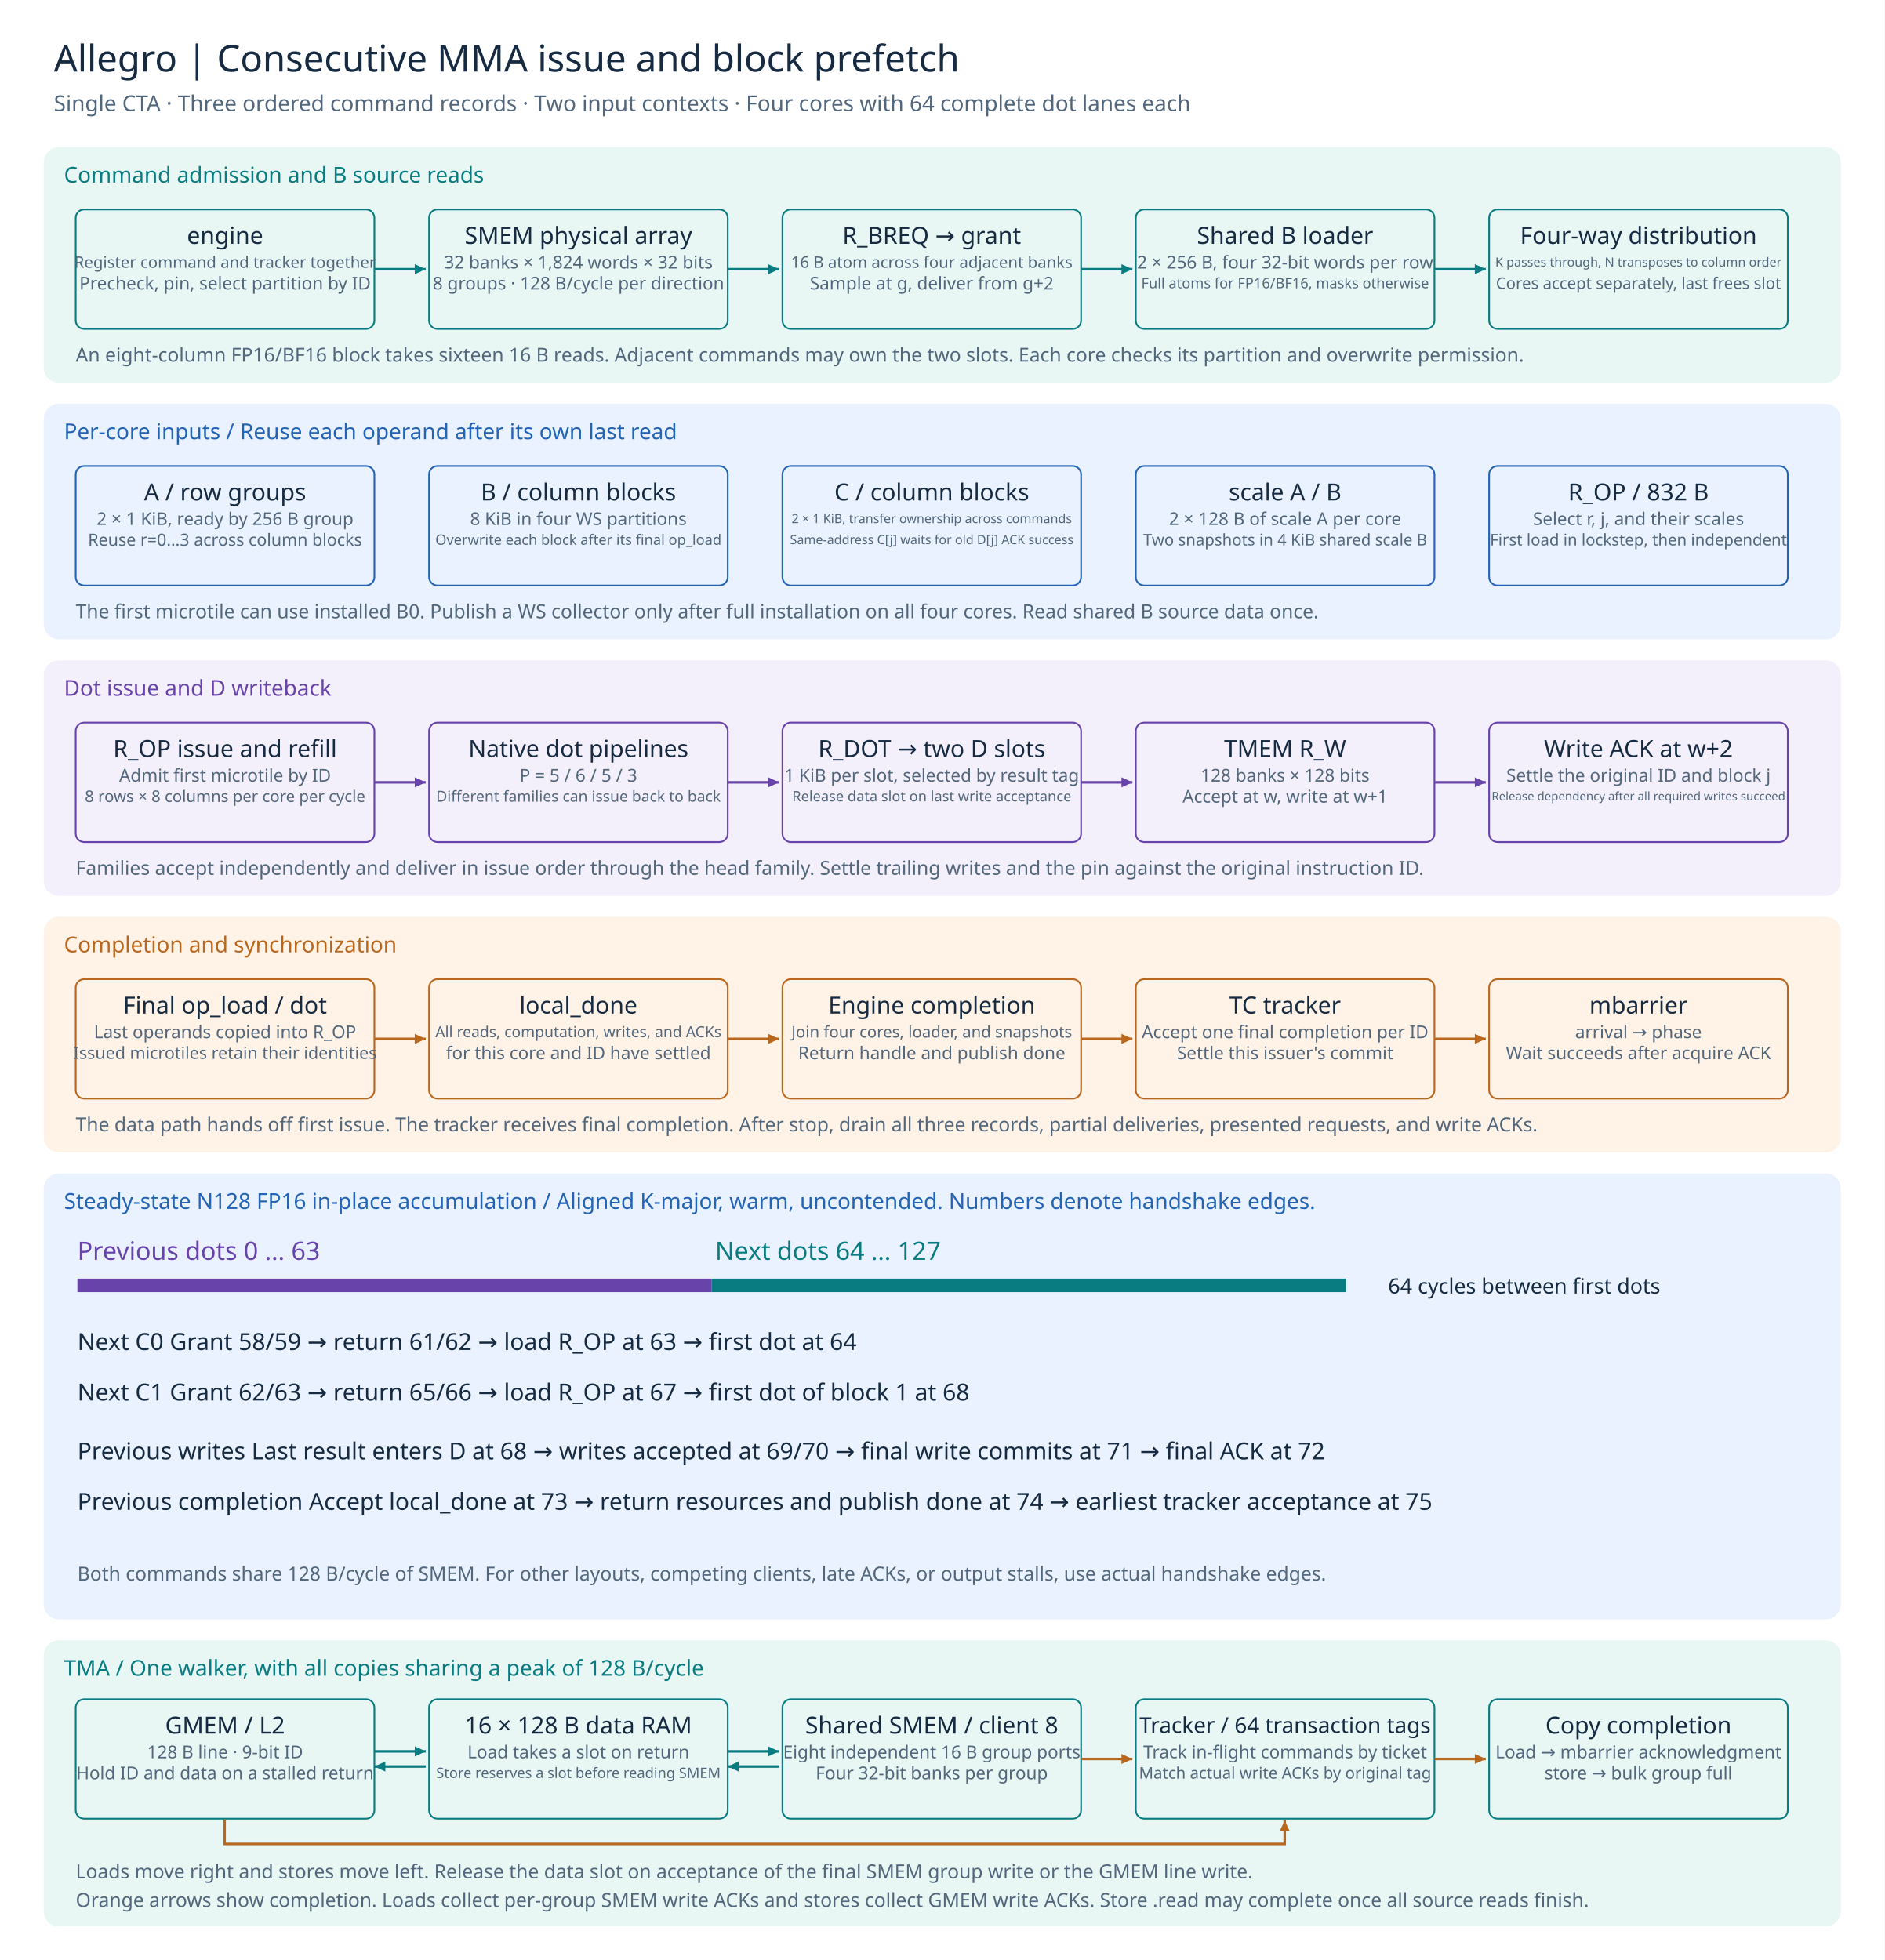
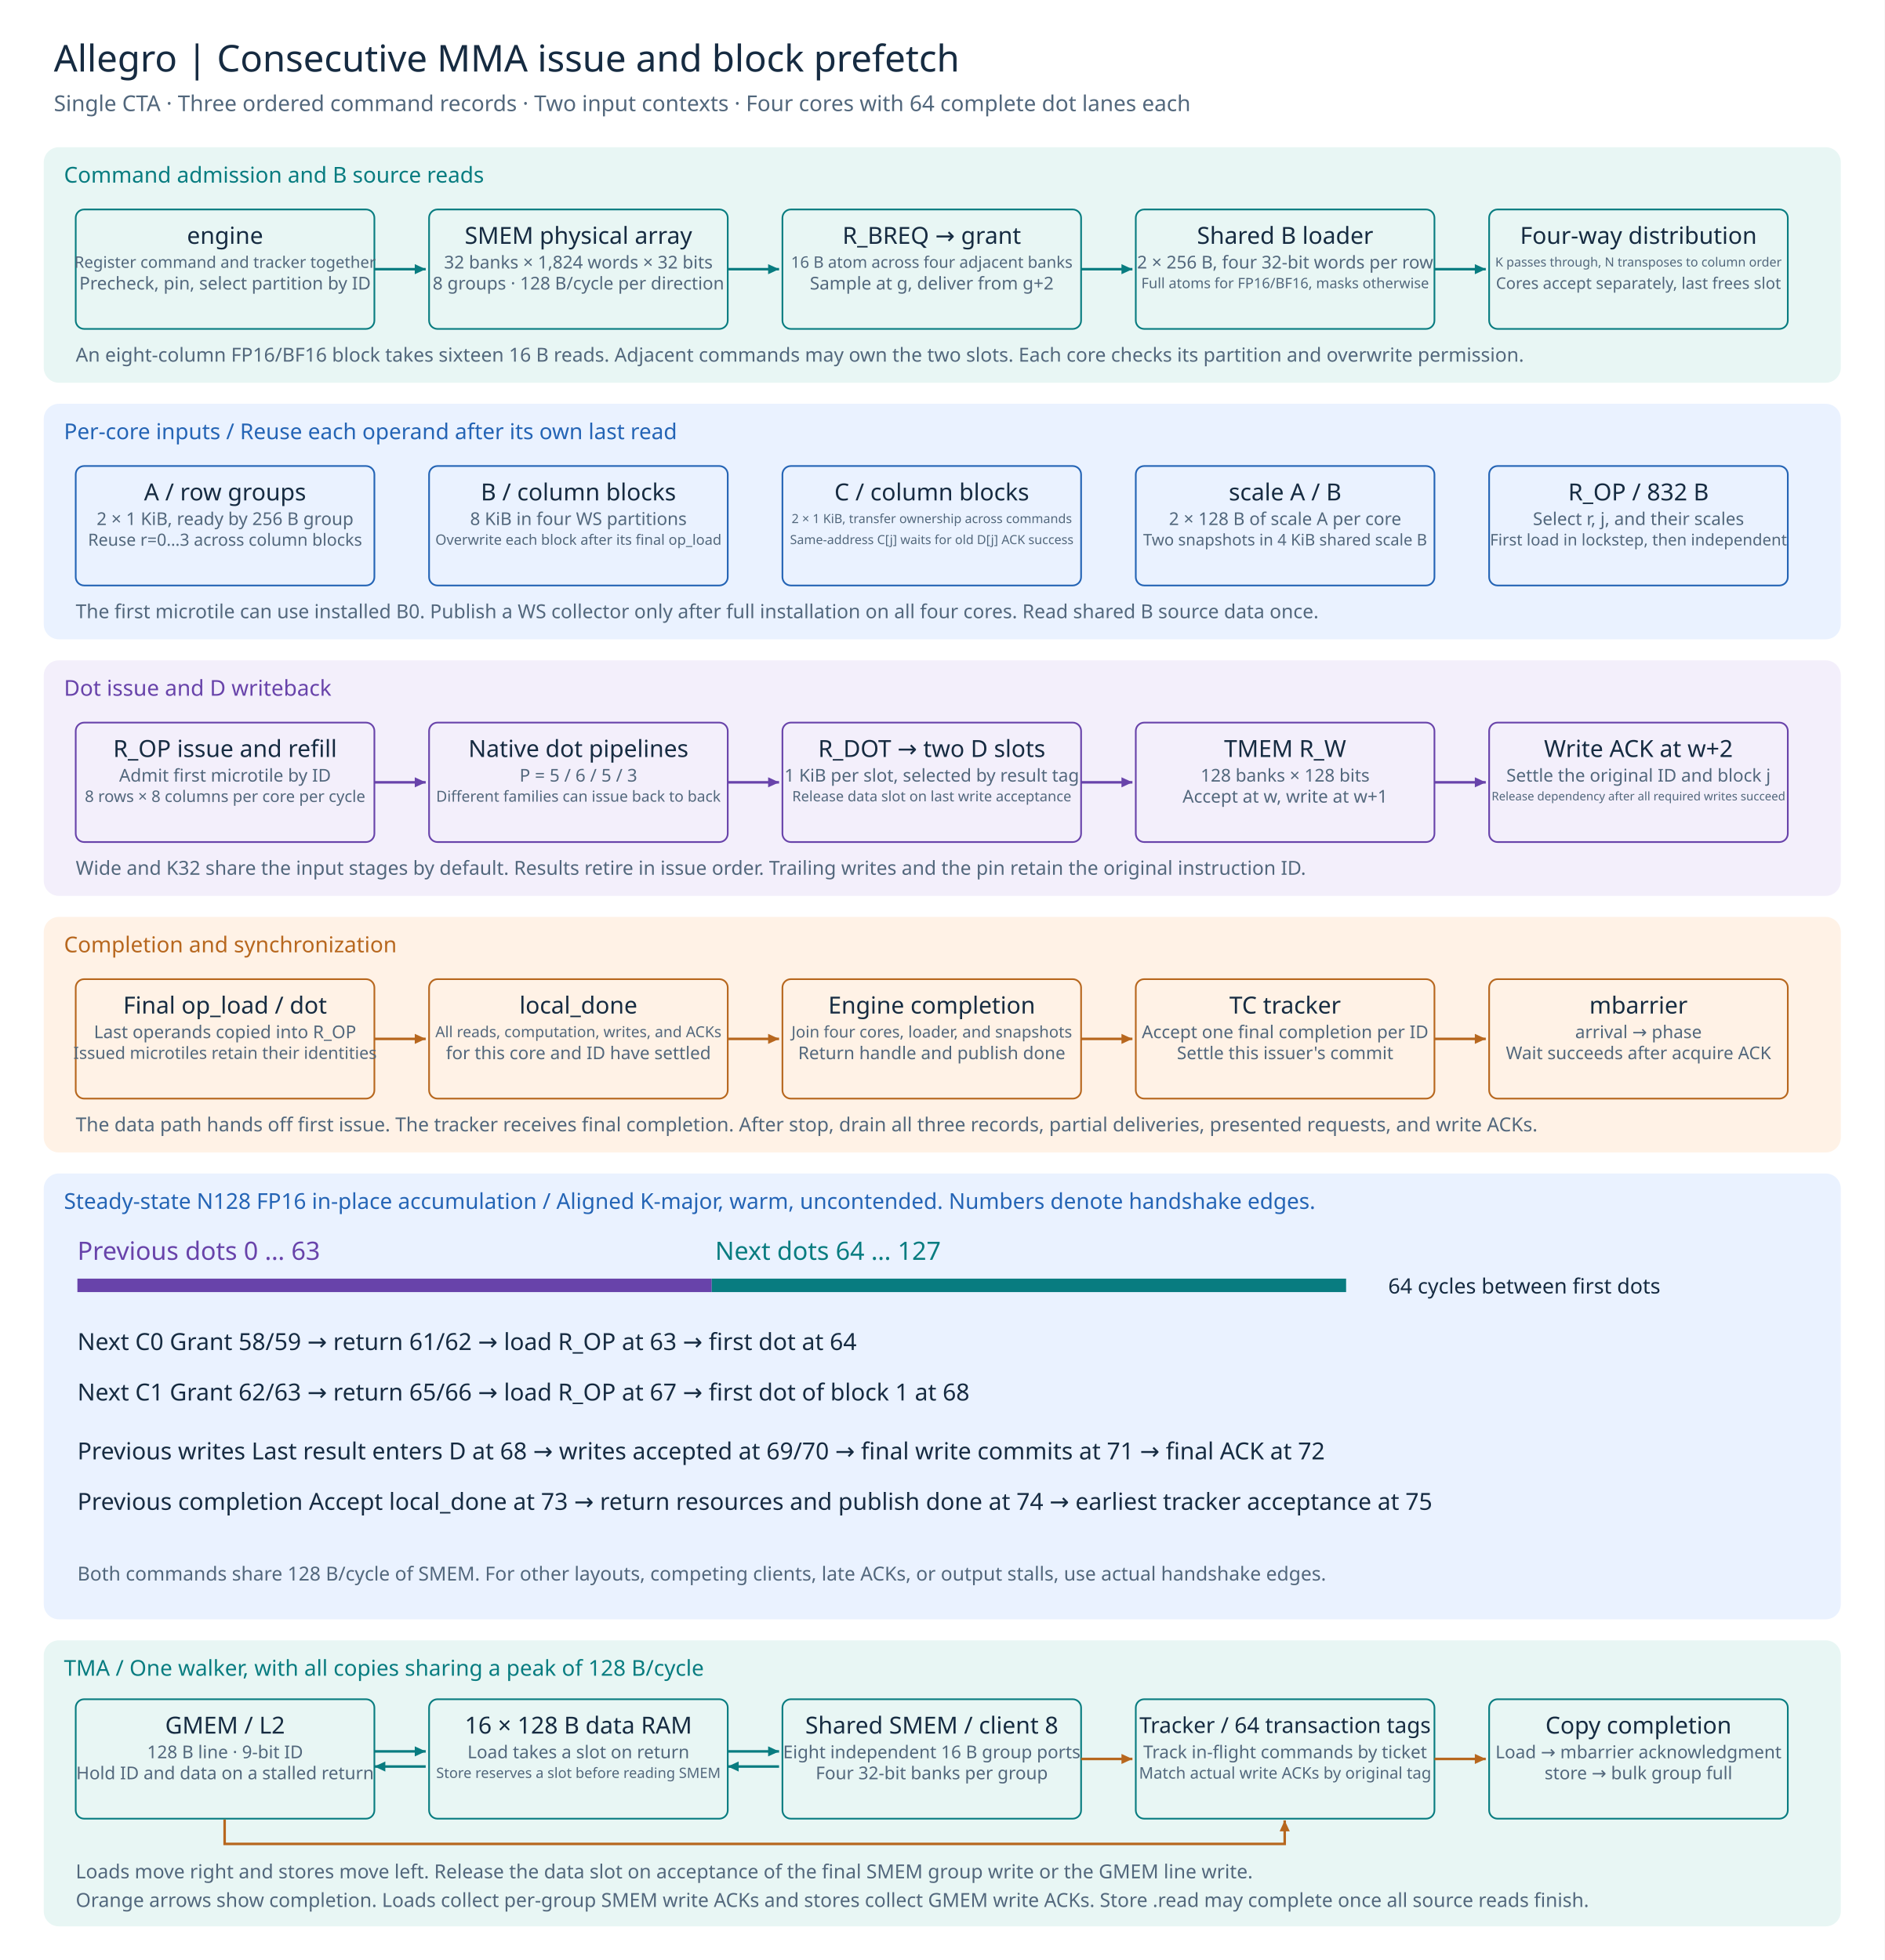
<svg xmlns="http://www.w3.org/2000/svg" width="2240" height="2330" viewBox="0 0 2240 2330">
  <rect width="100%" height="100%" fill="white" />
  <text x="64" y="68" font-size="44" fill="#162b41" text-anchor="start" dominant-baseline="central" font-family="Arial Unicode MS,Hiragino Sans GB,sans-serif">Allegro  |  Consecutive MMA issue and block prefetch</text>
  <text x="64" y="122" font-size="26" fill="#52677c" text-anchor="start" dominant-baseline="central" font-family="Arial Unicode MS,Hiragino Sans GB,sans-serif">Single CTA · Three ordered command records · Two input contexts · Four cores with 64 complete dot lanes each</text>
  <rect x="52" y="175" width="2136" height="280" rx="18" fill="#e8f6f4" />
  <text x="76" y="207" font-size="26" fill="#087c80" text-anchor="start" dominant-baseline="central" font-family="Arial Unicode MS,Hiragino Sans GB,sans-serif">Command admission and B source reads</text>
  <rect x="90" y="249" width="355" height="142" rx="10" fill="#e8f6f4" stroke="#087c80" stroke-width="2" />
  <text x="267.5" y="279" font-size="28" fill="#162b41" text-anchor="middle" dominant-baseline="central" font-family="Arial Unicode MS,Hiragino Sans GB,sans-serif">engine</text>
  <text x="267.5" y="311" font-size="19" fill="#52677c" text-anchor="middle" dominant-baseline="central" font-family="Arial Unicode MS,Hiragino Sans GB,sans-serif">Register command and tracker together</text>
  <text x="267.5" y="336" font-size="21" fill="#52677c" text-anchor="middle" dominant-baseline="central" font-family="Arial Unicode MS,Hiragino Sans GB,sans-serif">Precheck, pin, select partition by ID</text>
  <rect x="510" y="249" width="355" height="142" rx="10" fill="#e8f6f4" stroke="#087c80" stroke-width="2" />
  <text x="687.5" y="279" font-size="28" fill="#162b41" text-anchor="middle" dominant-baseline="central" font-family="Arial Unicode MS,Hiragino Sans GB,sans-serif">SMEM physical array</text>
  <text x="687.5" y="311" font-size="21" fill="#52677c" text-anchor="middle" dominant-baseline="central" font-family="Arial Unicode MS,Hiragino Sans GB,sans-serif">32 banks × 1,824 words × 32 bits</text>
  <text x="687.5" y="336" font-size="21" fill="#52677c" text-anchor="middle" dominant-baseline="central" font-family="Arial Unicode MS,Hiragino Sans GB,sans-serif">8 groups · 128 B/cycle per direction</text>
  <polyline points="445,320 506,320" fill="none" stroke="#087c80" stroke-width="3" />
  <polygon points="506,320 493.0,314.0 493.0,326.0" fill="#087c80" />
  <rect x="930" y="249" width="355" height="142" rx="10" fill="#e8f6f4" stroke="#087c80" stroke-width="2" />
  <text x="1107.5" y="279" font-size="28" fill="#162b41" text-anchor="middle" dominant-baseline="central" font-family="Arial Unicode MS,Hiragino Sans GB,sans-serif">R_BREQ → grant</text>
  <text x="1107.5" y="311" font-size="19" fill="#52677c" text-anchor="middle" dominant-baseline="central" font-family="Arial Unicode MS,Hiragino Sans GB,sans-serif">16 B atom across four adjacent banks</text>
  <text x="1107.5" y="336" font-size="21" fill="#52677c" text-anchor="middle" dominant-baseline="central" font-family="Arial Unicode MS,Hiragino Sans GB,sans-serif">Sample at g, deliver from g+2</text>
  <polyline points="865,320 926,320" fill="none" stroke="#087c80" stroke-width="3" />
  <polygon points="926,320 913.0,314.0 913.0,326.0" fill="#087c80" />
  <rect x="1350" y="249" width="355" height="142" rx="10" fill="#e8f6f4" stroke="#087c80" stroke-width="2" />
  <text x="1527.5" y="279" font-size="28" fill="#162b41" text-anchor="middle" dominant-baseline="central" font-family="Arial Unicode MS,Hiragino Sans GB,sans-serif">Shared B loader</text>
  <text x="1527.5" y="311" font-size="21" fill="#52677c" text-anchor="middle" dominant-baseline="central" font-family="Arial Unicode MS,Hiragino Sans GB,sans-serif">2 × 256 B, four 32-bit words per row</text>
  <text x="1527.5" y="336" font-size="17" fill="#52677c" text-anchor="middle" dominant-baseline="central" font-family="Arial Unicode MS,Hiragino Sans GB,sans-serif">Full atoms for FP16/BF16, masks otherwise</text>
  <polyline points="1285,320 1346,320" fill="none" stroke="#087c80" stroke-width="3" />
  <polygon points="1346,320 1333.0,314.0 1333.0,326.0" fill="#087c80" />
  <rect x="1770" y="249" width="355" height="142" rx="10" fill="#e8f6f4" stroke="#087c80" stroke-width="2" />
  <text x="1947.5" y="279" font-size="28" fill="#162b41" text-anchor="middle" dominant-baseline="central" font-family="Arial Unicode MS,Hiragino Sans GB,sans-serif">Four-way distribution</text>
  <text x="1947.5" y="311" font-size="15" fill="#52677c" text-anchor="middle" dominant-baseline="central" font-family="Arial Unicode MS,Hiragino Sans GB,sans-serif">K passes through, N transposes to column order</text>
  <text x="1947.5" y="336" font-size="19" fill="#52677c" text-anchor="middle" dominant-baseline="central" font-family="Arial Unicode MS,Hiragino Sans GB,sans-serif">Cores accept separately, last frees slot</text>
  <polyline points="1705,320 1766,320" fill="none" stroke="#087c80" stroke-width="3" />
  <polygon points="1766,320 1753.0,314.0 1753.0,326.0" fill="#087c80" />
  <text x="90" y="421" font-size="23" fill="#52677c" text-anchor="start" dominant-baseline="central" font-family="Arial Unicode MS,Hiragino Sans GB,sans-serif">An eight-column FP16/BF16 block takes sixteen 16 B reads. Adjacent commands may own the two slots. Each core checks its partition and overwrite permission.</text>
  <rect x="52" y="480" width="2136" height="280" rx="18" fill="#eaf2ff" />
  <text x="76" y="512" font-size="26" fill="#2464b5" text-anchor="start" dominant-baseline="central" font-family="Arial Unicode MS,Hiragino Sans GB,sans-serif">Per-core inputs  /  Reuse each operand after its own last read</text>
  <rect x="90" y="554" width="355" height="142" rx="10" fill="#eaf2ff" stroke="#2464b5" stroke-width="2" />
  <text x="267.5" y="584" font-size="28" fill="#162b41" text-anchor="middle" dominant-baseline="central" font-family="Arial Unicode MS,Hiragino Sans GB,sans-serif">A  /  row groups</text>
  <text x="267.5" y="616" font-size="21" fill="#52677c" text-anchor="middle" dominant-baseline="central" font-family="Arial Unicode MS,Hiragino Sans GB,sans-serif">2 × 1 KiB, ready by 256 B group</text>
  <text x="267.5" y="641" font-size="20" fill="#52677c" text-anchor="middle" dominant-baseline="central" font-family="Arial Unicode MS,Hiragino Sans GB,sans-serif">Reuse r=0…3 across column blocks</text>
  <rect x="510" y="554" width="355" height="142" rx="10" fill="#eaf2ff" stroke="#2464b5" stroke-width="2" />
  <text x="687.5" y="584" font-size="28" fill="#162b41" text-anchor="middle" dominant-baseline="central" font-family="Arial Unicode MS,Hiragino Sans GB,sans-serif">B  /  column blocks</text>
  <text x="687.5" y="616" font-size="21" fill="#52677c" text-anchor="middle" dominant-baseline="central" font-family="Arial Unicode MS,Hiragino Sans GB,sans-serif">8 KiB in four WS partitions</text>
  <text x="687.5" y="641" font-size="17" fill="#52677c" text-anchor="middle" dominant-baseline="central" font-family="Arial Unicode MS,Hiragino Sans GB,sans-serif">Overwrite each block after its final op_load</text>
  <rect x="930" y="554" width="355" height="142" rx="10" fill="#eaf2ff" stroke="#2464b5" stroke-width="2" />
  <text x="1107.5" y="584" font-size="28" fill="#162b41" text-anchor="middle" dominant-baseline="central" font-family="Arial Unicode MS,Hiragino Sans GB,sans-serif">C  /  column blocks</text>
  <text x="1107.5" y="616" font-size="15" fill="#52677c" text-anchor="middle" dominant-baseline="central" font-family="Arial Unicode MS,Hiragino Sans GB,sans-serif">2 × 1 KiB, transfer ownership across commands</text>
  <text x="1107.5" y="641" font-size="15" fill="#52677c" text-anchor="middle" dominant-baseline="central" font-family="Arial Unicode MS,Hiragino Sans GB,sans-serif">Same-address C[j] waits for old D[j] ACK success</text>
  <rect x="1350" y="554" width="355" height="142" rx="10" fill="#eaf2ff" stroke="#2464b5" stroke-width="2" />
  <text x="1527.5" y="584" font-size="28" fill="#162b41" text-anchor="middle" dominant-baseline="central" font-family="Arial Unicode MS,Hiragino Sans GB,sans-serif">scale A / B</text>
  <text x="1527.5" y="616" font-size="21" fill="#52677c" text-anchor="middle" dominant-baseline="central" font-family="Arial Unicode MS,Hiragino Sans GB,sans-serif">2 × 128 B of scale A per core</text>
  <text x="1527.5" y="641" font-size="19" fill="#52677c" text-anchor="middle" dominant-baseline="central" font-family="Arial Unicode MS,Hiragino Sans GB,sans-serif">Two snapshots in 4 KiB shared scale B</text>
  <rect x="1770" y="554" width="355" height="142" rx="10" fill="#eaf2ff" stroke="#2464b5" stroke-width="2" />
  <text x="1947.5" y="584" font-size="28" fill="#162b41" text-anchor="middle" dominant-baseline="central" font-family="Arial Unicode MS,Hiragino Sans GB,sans-serif">R_OP  /  832 B</text>
  <text x="1947.5" y="616" font-size="21" fill="#52677c" text-anchor="middle" dominant-baseline="central" font-family="Arial Unicode MS,Hiragino Sans GB,sans-serif">Select r, j, and their scales</text>
  <text x="1947.5" y="641" font-size="19" fill="#52677c" text-anchor="middle" dominant-baseline="central" font-family="Arial Unicode MS,Hiragino Sans GB,sans-serif">First load in lockstep, then independent</text>
  <text x="90" y="726" font-size="23" fill="#52677c" text-anchor="start" dominant-baseline="central" font-family="Arial Unicode MS,Hiragino Sans GB,sans-serif">The first microtile can use installed B0. Publish a WS collector only after full installation on all four cores. Read shared B source data once.</text>
  <rect x="52" y="785" width="2136" height="280" rx="18" fill="#f3effb" />
  <text x="76" y="817" font-size="26" fill="#6843aa" text-anchor="start" dominant-baseline="central" font-family="Arial Unicode MS,Hiragino Sans GB,sans-serif">Dot issue and D writeback</text>
  <rect x="90" y="859" width="355" height="142" rx="10" fill="#f3effb" stroke="#6843aa" stroke-width="2" />
  <text x="267.5" y="889" font-size="28" fill="#162b41" text-anchor="middle" dominant-baseline="central" font-family="Arial Unicode MS,Hiragino Sans GB,sans-serif">R_OP issue and refill</text>
  <text x="267.5" y="921" font-size="21" fill="#52677c" text-anchor="middle" dominant-baseline="central" font-family="Arial Unicode MS,Hiragino Sans GB,sans-serif">Admit first microtile by ID</text>
  <text x="267.5" y="946" font-size="19" fill="#52677c" text-anchor="middle" dominant-baseline="central" font-family="Arial Unicode MS,Hiragino Sans GB,sans-serif">8 rows × 8 columns per core per cycle</text>
  <rect x="510" y="859" width="355" height="142" rx="10" fill="#f3effb" stroke="#6843aa" stroke-width="2" />
  <text x="687.5" y="889" font-size="28" fill="#162b41" text-anchor="middle" dominant-baseline="central" font-family="Arial Unicode MS,Hiragino Sans GB,sans-serif">Native dot pipelines</text>
  <text x="687.5" y="921" font-size="21" fill="#52677c" text-anchor="middle" dominant-baseline="central" font-family="Arial Unicode MS,Hiragino Sans GB,sans-serif">P = 5 / 6 / 5 / 3</text>
  <text x="687.5" y="946" font-size="18" fill="#52677c" text-anchor="middle" dominant-baseline="central" font-family="Arial Unicode MS,Hiragino Sans GB,sans-serif">Different families can issue back to back</text>
  <polyline points="445,930 506,930" fill="none" stroke="#6843aa" stroke-width="3" />
  <polygon points="506,930 493.0,924.0 493.0,936.0" fill="#6843aa" />
  <rect x="930" y="859" width="355" height="142" rx="10" fill="#f3effb" stroke="#6843aa" stroke-width="2" />
  <text x="1107.5" y="889" font-size="28" fill="#162b41" text-anchor="middle" dominant-baseline="central" font-family="Arial Unicode MS,Hiragino Sans GB,sans-serif">R_DOT → two D slots</text>
  <text x="1107.5" y="921" font-size="21" fill="#52677c" text-anchor="middle" dominant-baseline="central" font-family="Arial Unicode MS,Hiragino Sans GB,sans-serif">1 KiB per slot, selected by result tag</text>
  <text x="1107.5" y="946" font-size="17" fill="#52677c" text-anchor="middle" dominant-baseline="central" font-family="Arial Unicode MS,Hiragino Sans GB,sans-serif">Release data slot on last write acceptance</text>
  <polyline points="865,930 926,930" fill="none" stroke="#6843aa" stroke-width="3" />
  <polygon points="926,930 913.0,924.0 913.0,936.0" fill="#6843aa" />
  <rect x="1350" y="859" width="355" height="142" rx="10" fill="#f3effb" stroke="#6843aa" stroke-width="2" />
  <text x="1527.5" y="889" font-size="28" fill="#162b41" text-anchor="middle" dominant-baseline="central" font-family="Arial Unicode MS,Hiragino Sans GB,sans-serif">TMEM R_W</text>
  <text x="1527.5" y="921" font-size="21" fill="#52677c" text-anchor="middle" dominant-baseline="central" font-family="Arial Unicode MS,Hiragino Sans GB,sans-serif">128 banks × 128 bits</text>
  <text x="1527.5" y="946" font-size="21" fill="#52677c" text-anchor="middle" dominant-baseline="central" font-family="Arial Unicode MS,Hiragino Sans GB,sans-serif">Accept at w, write at w+1</text>
  <polyline points="1285,930 1346,930" fill="none" stroke="#6843aa" stroke-width="3" />
  <polygon points="1346,930 1333.0,924.0 1333.0,936.0" fill="#6843aa" />
  <rect x="1770" y="859" width="355" height="142" rx="10" fill="#f3effb" stroke="#6843aa" stroke-width="2" />
  <text x="1947.5" y="889" font-size="28" fill="#162b41" text-anchor="middle" dominant-baseline="central" font-family="Arial Unicode MS,Hiragino Sans GB,sans-serif">Write ACK at w+2</text>
  <text x="1947.5" y="921" font-size="21" fill="#52677c" text-anchor="middle" dominant-baseline="central" font-family="Arial Unicode MS,Hiragino Sans GB,sans-serif">Settle the original ID and block j</text>
  <text x="1947.5" y="946" font-size="14" fill="#52677c" text-anchor="middle" dominant-baseline="central" font-family="Arial Unicode MS,Hiragino Sans GB,sans-serif">Release dependency after all required writes succeed</text>
  <polyline points="1705,930 1766,930" fill="none" stroke="#6843aa" stroke-width="3" />
  <polygon points="1766,930 1753.0,924.0 1753.0,936.0" fill="#6843aa" />
-   <text x="90" y="1031" font-size="23" fill="#52677c" text-anchor="start" dominant-baseline="central" font-family="Arial Unicode MS,Hiragino Sans GB,sans-serif">Families accept independently and deliver in issue order through the head family. Settle trailing writes and the pin against the original instruction ID.</text>
+   <text x="90" y="1031" font-size="23" fill="#52677c" text-anchor="start" dominant-baseline="central" font-family="Arial Unicode MS,Hiragino Sans GB,sans-serif">Wide and K32 share the input stages by default. Results retire in issue order. Trailing writes and the pin retain the original instruction ID.</text>
  <rect x="52" y="1090" width="2136" height="280" rx="18" fill="#fff2e6" />
  <text x="76" y="1122" font-size="26" fill="#b7671e" text-anchor="start" dominant-baseline="central" font-family="Arial Unicode MS,Hiragino Sans GB,sans-serif">Completion and synchronization</text>
  <rect x="90" y="1164" width="355" height="142" rx="10" fill="#fff2e6" stroke="#b7671e" stroke-width="2" />
  <text x="267.5" y="1194" font-size="28" fill="#162b41" text-anchor="middle" dominant-baseline="central" font-family="Arial Unicode MS,Hiragino Sans GB,sans-serif">Final op_load / dot</text>
  <text x="267.5" y="1226" font-size="21" fill="#52677c" text-anchor="middle" dominant-baseline="central" font-family="Arial Unicode MS,Hiragino Sans GB,sans-serif">Last operands copied into R_OP</text>
  <text x="267.5" y="1251" font-size="20" fill="#52677c" text-anchor="middle" dominant-baseline="central" font-family="Arial Unicode MS,Hiragino Sans GB,sans-serif">Issued microtiles retain their identities</text>
  <rect x="510" y="1164" width="355" height="142" rx="10" fill="#fff2e6" stroke="#b7671e" stroke-width="2" />
  <text x="687.5" y="1194" font-size="28" fill="#162b41" text-anchor="middle" dominant-baseline="central" font-family="Arial Unicode MS,Hiragino Sans GB,sans-serif">local_done</text>
  <text x="687.5" y="1226" font-size="18" fill="#52677c" text-anchor="middle" dominant-baseline="central" font-family="Arial Unicode MS,Hiragino Sans GB,sans-serif">All reads, computation, writes, and ACKs</text>
  <text x="687.5" y="1251" font-size="21" fill="#52677c" text-anchor="middle" dominant-baseline="central" font-family="Arial Unicode MS,Hiragino Sans GB,sans-serif">for this core and ID have settled</text>
  <polyline points="445,1235 506,1235" fill="none" stroke="#b7671e" stroke-width="3" />
  <polygon points="506,1235 493.0,1229.0 493.0,1241.0" fill="#b7671e" />
  <rect x="930" y="1164" width="355" height="142" rx="10" fill="#fff2e6" stroke="#b7671e" stroke-width="2" />
  <text x="1107.5" y="1194" font-size="28" fill="#162b41" text-anchor="middle" dominant-baseline="central" font-family="Arial Unicode MS,Hiragino Sans GB,sans-serif">Engine completion</text>
  <text x="1107.5" y="1226" font-size="19" fill="#52677c" text-anchor="middle" dominant-baseline="central" font-family="Arial Unicode MS,Hiragino Sans GB,sans-serif">Join four cores, loader, and snapshots</text>
  <text x="1107.5" y="1251" font-size="21" fill="#52677c" text-anchor="middle" dominant-baseline="central" font-family="Arial Unicode MS,Hiragino Sans GB,sans-serif">Return handle and publish done</text>
  <polyline points="865,1235 926,1235" fill="none" stroke="#b7671e" stroke-width="3" />
  <polygon points="926,1235 913.0,1229.0 913.0,1241.0" fill="#b7671e" />
  <rect x="1350" y="1164" width="355" height="142" rx="10" fill="#fff2e6" stroke="#b7671e" stroke-width="2" />
  <text x="1527.5" y="1194" font-size="28" fill="#162b41" text-anchor="middle" dominant-baseline="central" font-family="Arial Unicode MS,Hiragino Sans GB,sans-serif">TC tracker</text>
  <text x="1527.5" y="1226" font-size="21" fill="#52677c" text-anchor="middle" dominant-baseline="central" font-family="Arial Unicode MS,Hiragino Sans GB,sans-serif">Accept one final completion per ID</text>
  <text x="1527.5" y="1251" font-size="21" fill="#52677c" text-anchor="middle" dominant-baseline="central" font-family="Arial Unicode MS,Hiragino Sans GB,sans-serif">Settle this issuer's commit</text>
  <polyline points="1285,1235 1346,1235" fill="none" stroke="#b7671e" stroke-width="3" />
  <polygon points="1346,1235 1333.0,1229.0 1333.0,1241.0" fill="#b7671e" />
  <rect x="1770" y="1164" width="355" height="142" rx="10" fill="#fff2e6" stroke="#b7671e" stroke-width="2" />
  <text x="1947.5" y="1194" font-size="28" fill="#162b41" text-anchor="middle" dominant-baseline="central" font-family="Arial Unicode MS,Hiragino Sans GB,sans-serif">mbarrier</text>
  <text x="1947.5" y="1226" font-size="21" fill="#52677c" text-anchor="middle" dominant-baseline="central" font-family="Arial Unicode MS,Hiragino Sans GB,sans-serif">arrival → phase</text>
  <text x="1947.5" y="1251" font-size="21" fill="#52677c" text-anchor="middle" dominant-baseline="central" font-family="Arial Unicode MS,Hiragino Sans GB,sans-serif">Wait succeeds after acquire ACK</text>
  <polyline points="1705,1235 1766,1235" fill="none" stroke="#b7671e" stroke-width="3" />
  <polygon points="1766,1235 1753.0,1229.0 1753.0,1241.0" fill="#b7671e" />
  <text x="90" y="1336" font-size="23" fill="#52677c" text-anchor="start" dominant-baseline="central" font-family="Arial Unicode MS,Hiragino Sans GB,sans-serif">The data path hands off first issue. The tracker receives final completion. After stop, drain all three records, partial deliveries, presented requests, and write ACKs.</text>
  <rect x="52" y="1395" width="2136" height="530" rx="18" fill="#eaf2ff" />
  <text x="76" y="1427" font-size="26" fill="#2464b5" text-anchor="start" dominant-baseline="central" font-family="Arial Unicode MS,Hiragino Sans GB,sans-serif">Steady-state N128 FP16 in-place accumulation  /  Aligned K-major, warm, uncontended. Numbers denote handshake edges.</text>
  <text x="92" y="1486" font-size="30" fill="#6843aa" text-anchor="start" dominant-baseline="central" font-family="Arial Unicode MS,Hiragino Sans GB,sans-serif">Previous dots   0 … 63</text>
  <text x="850" y="1486" font-size="30" fill="#087c80" text-anchor="start" dominant-baseline="central" font-family="Arial Unicode MS,Hiragino Sans GB,sans-serif">Next dots   64 … 127</text>
  <rect x="92" y="1520" width="754" height="16" rx="0" fill="#6843aa" />
  <rect x="846" y="1520" width="754" height="16" rx="0" fill="#087c80" />
  <text x="1650" y="1528" font-size="25" fill="#162b41" text-anchor="start" dominant-baseline="central" font-family="Arial Unicode MS,Hiragino Sans GB,sans-serif">64 cycles between first dots</text>
  <text x="92" y="1594" font-size="28" fill="#162b41" text-anchor="start" dominant-baseline="central" font-family="Arial Unicode MS,Hiragino Sans GB,sans-serif">Next C0    Grant 58/59 → return 61/62 → load R_OP at 63 → first dot at 64</text>
  <text x="92" y="1654" font-size="28" fill="#162b41" text-anchor="start" dominant-baseline="central" font-family="Arial Unicode MS,Hiragino Sans GB,sans-serif">Next C1    Grant 62/63 → return 65/66 → load R_OP at 67 → first dot of block 1 at 68</text>
  <text x="92" y="1724" font-size="28" fill="#162b41" text-anchor="start" dominant-baseline="central" font-family="Arial Unicode MS,Hiragino Sans GB,sans-serif">Previous writes    Last result enters D at 68 → writes accepted at 69/70 → final write commits at 71 → final ACK at 72</text>
  <text x="92" y="1784" font-size="28" fill="#162b41" text-anchor="start" dominant-baseline="central" font-family="Arial Unicode MS,Hiragino Sans GB,sans-serif">Previous completion    Accept local_done at 73 → return resources and publish done at 74 → earliest tracker acceptance at 75</text>
  <text x="92" y="1870" font-size="23" fill="#52677c" text-anchor="start" dominant-baseline="central" font-family="Arial Unicode MS,Hiragino Sans GB,sans-serif">Both commands share 128 B/cycle of SMEM. For other layouts, competing clients, late ACKs, or output stalls, use actual handshake edges.</text>
  <rect x="52" y="1950" width="2136" height="340" rx="18" fill="#e8f6f4" />
  <text x="76" y="1982" font-size="26" fill="#087c80" text-anchor="start" dominant-baseline="central" font-family="Arial Unicode MS,Hiragino Sans GB,sans-serif">TMA  /  One walker, with all copies sharing a peak of 128 B/cycle</text>
  <rect x="90" y="2020" width="355" height="142" rx="10" fill="#e8f6f4" stroke="#087c80" stroke-width="2" />
  <text x="267.5" y="2050" font-size="28" fill="#162b41" text-anchor="middle" dominant-baseline="central" font-family="Arial Unicode MS,Hiragino Sans GB,sans-serif">GMEM / L2</text>
  <text x="267.5" y="2082" font-size="21" fill="#52677c" text-anchor="middle" dominant-baseline="central" font-family="Arial Unicode MS,Hiragino Sans GB,sans-serif">128 B line · 9-bit ID</text>
  <text x="267.5" y="2107" font-size="21" fill="#52677c" text-anchor="middle" dominant-baseline="central" font-family="Arial Unicode MS,Hiragino Sans GB,sans-serif">Hold ID and data on a stalled return</text>
  <rect x="510" y="2020" width="355" height="142" rx="10" fill="#e8f6f4" stroke="#087c80" stroke-width="2" />
  <text x="687.5" y="2050" font-size="28" fill="#162b41" text-anchor="middle" dominant-baseline="central" font-family="Arial Unicode MS,Hiragino Sans GB,sans-serif">16 × 128 B data RAM</text>
  <text x="687.5" y="2082" font-size="21" fill="#52677c" text-anchor="middle" dominant-baseline="central" font-family="Arial Unicode MS,Hiragino Sans GB,sans-serif">Load takes a slot on return</text>
  <text x="687.5" y="2107" font-size="17" fill="#52677c" text-anchor="middle" dominant-baseline="central" font-family="Arial Unicode MS,Hiragino Sans GB,sans-serif">Store reserves a slot before reading SMEM</text>
  <polyline points="445,2082 506,2082" fill="none" stroke="#087c80" stroke-width="3" />
  <polygon points="506,2082 493.0,2076.0 493.0,2088.0" fill="#087c80" />
  <polyline points="506,2100 445,2100" fill="none" stroke="#087c80" stroke-width="3" />
  <polygon points="445,2100 458.0,2106.0 458.0,2094.0" fill="#087c80" />
  <rect x="930" y="2020" width="355" height="142" rx="10" fill="#e8f6f4" stroke="#087c80" stroke-width="2" />
  <text x="1107.5" y="2050" font-size="28" fill="#162b41" text-anchor="middle" dominant-baseline="central" font-family="Arial Unicode MS,Hiragino Sans GB,sans-serif">Shared SMEM / client 8</text>
  <text x="1107.5" y="2082" font-size="21" fill="#52677c" text-anchor="middle" dominant-baseline="central" font-family="Arial Unicode MS,Hiragino Sans GB,sans-serif">Eight independent 16 B group ports</text>
  <text x="1107.5" y="2107" font-size="21" fill="#52677c" text-anchor="middle" dominant-baseline="central" font-family="Arial Unicode MS,Hiragino Sans GB,sans-serif">Four 32-bit banks per group</text>
  <polyline points="865,2082 926,2082" fill="none" stroke="#087c80" stroke-width="3" />
  <polygon points="926,2082 913.0,2076.0 913.0,2088.0" fill="#087c80" />
  <polyline points="926,2100 865,2100" fill="none" stroke="#087c80" stroke-width="3" />
  <polygon points="865,2100 878.0,2106.0 878.0,2094.0" fill="#087c80" />
  <rect x="1350" y="2020" width="355" height="142" rx="10" fill="#e8f6f4" stroke="#087c80" stroke-width="2" />
  <text x="1527.5" y="2050" font-size="26" fill="#162b41" text-anchor="middle" dominant-baseline="central" font-family="Arial Unicode MS,Hiragino Sans GB,sans-serif">Tracker / 64 transaction tags</text>
  <text x="1527.5" y="2082" font-size="21" fill="#52677c" text-anchor="middle" dominant-baseline="central" font-family="Arial Unicode MS,Hiragino Sans GB,sans-serif">Track in-flight commands by ticket</text>
  <text x="1527.5" y="2107" font-size="19" fill="#52677c" text-anchor="middle" dominant-baseline="central" font-family="Arial Unicode MS,Hiragino Sans GB,sans-serif">Match actual write ACKs by original tag</text>
  <rect x="1770" y="2020" width="355" height="142" rx="10" fill="#e8f6f4" stroke="#087c80" stroke-width="2" />
  <text x="1947.5" y="2050" font-size="28" fill="#162b41" text-anchor="middle" dominant-baseline="central" font-family="Arial Unicode MS,Hiragino Sans GB,sans-serif">Copy completion</text>
  <text x="1947.5" y="2082" font-size="21" fill="#52677c" text-anchor="middle" dominant-baseline="central" font-family="Arial Unicode MS,Hiragino Sans GB,sans-serif">Load → mbarrier acknowledgment</text>
  <text x="1947.5" y="2107" font-size="21" fill="#52677c" text-anchor="middle" dominant-baseline="central" font-family="Arial Unicode MS,Hiragino Sans GB,sans-serif">store → bulk group full</text>
  <polyline points="1285,2091 1346,2091" fill="none" stroke="#b7671e" stroke-width="3" />
  <polygon points="1346,2091 1333.0,2085.0 1333.0,2097.0" fill="#b7671e" />
  <polyline points="1705,2091 1766,2091" fill="none" stroke="#b7671e" stroke-width="3" />
  <polygon points="1766,2091 1753.0,2085.0 1753.0,2097.0" fill="#b7671e" />
  <polyline points="267,2163 267,2192 1527,2192 1527,2164" fill="none" stroke="#b7671e" stroke-width="3" />
  <polygon points="1527,2164 1521.0,2177.0 1533.0,2177.0" fill="#b7671e" />
  <text x="90" y="2224" font-size="23" fill="#52677c" text-anchor="start" dominant-baseline="central" font-family="Arial Unicode MS,Hiragino Sans GB,sans-serif">Loads move right and stores move left. Release the data slot on acceptance of the final SMEM group write or the GMEM line write.</text>
  <text x="90" y="2258" font-size="23" fill="#52677c" text-anchor="start" dominant-baseline="central" font-family="Arial Unicode MS,Hiragino Sans GB,sans-serif">Orange arrows show completion. Loads collect per-group SMEM write ACKs and stores collect GMEM write ACKs. Store .read may complete once all source reads finish.</text>
</svg>
